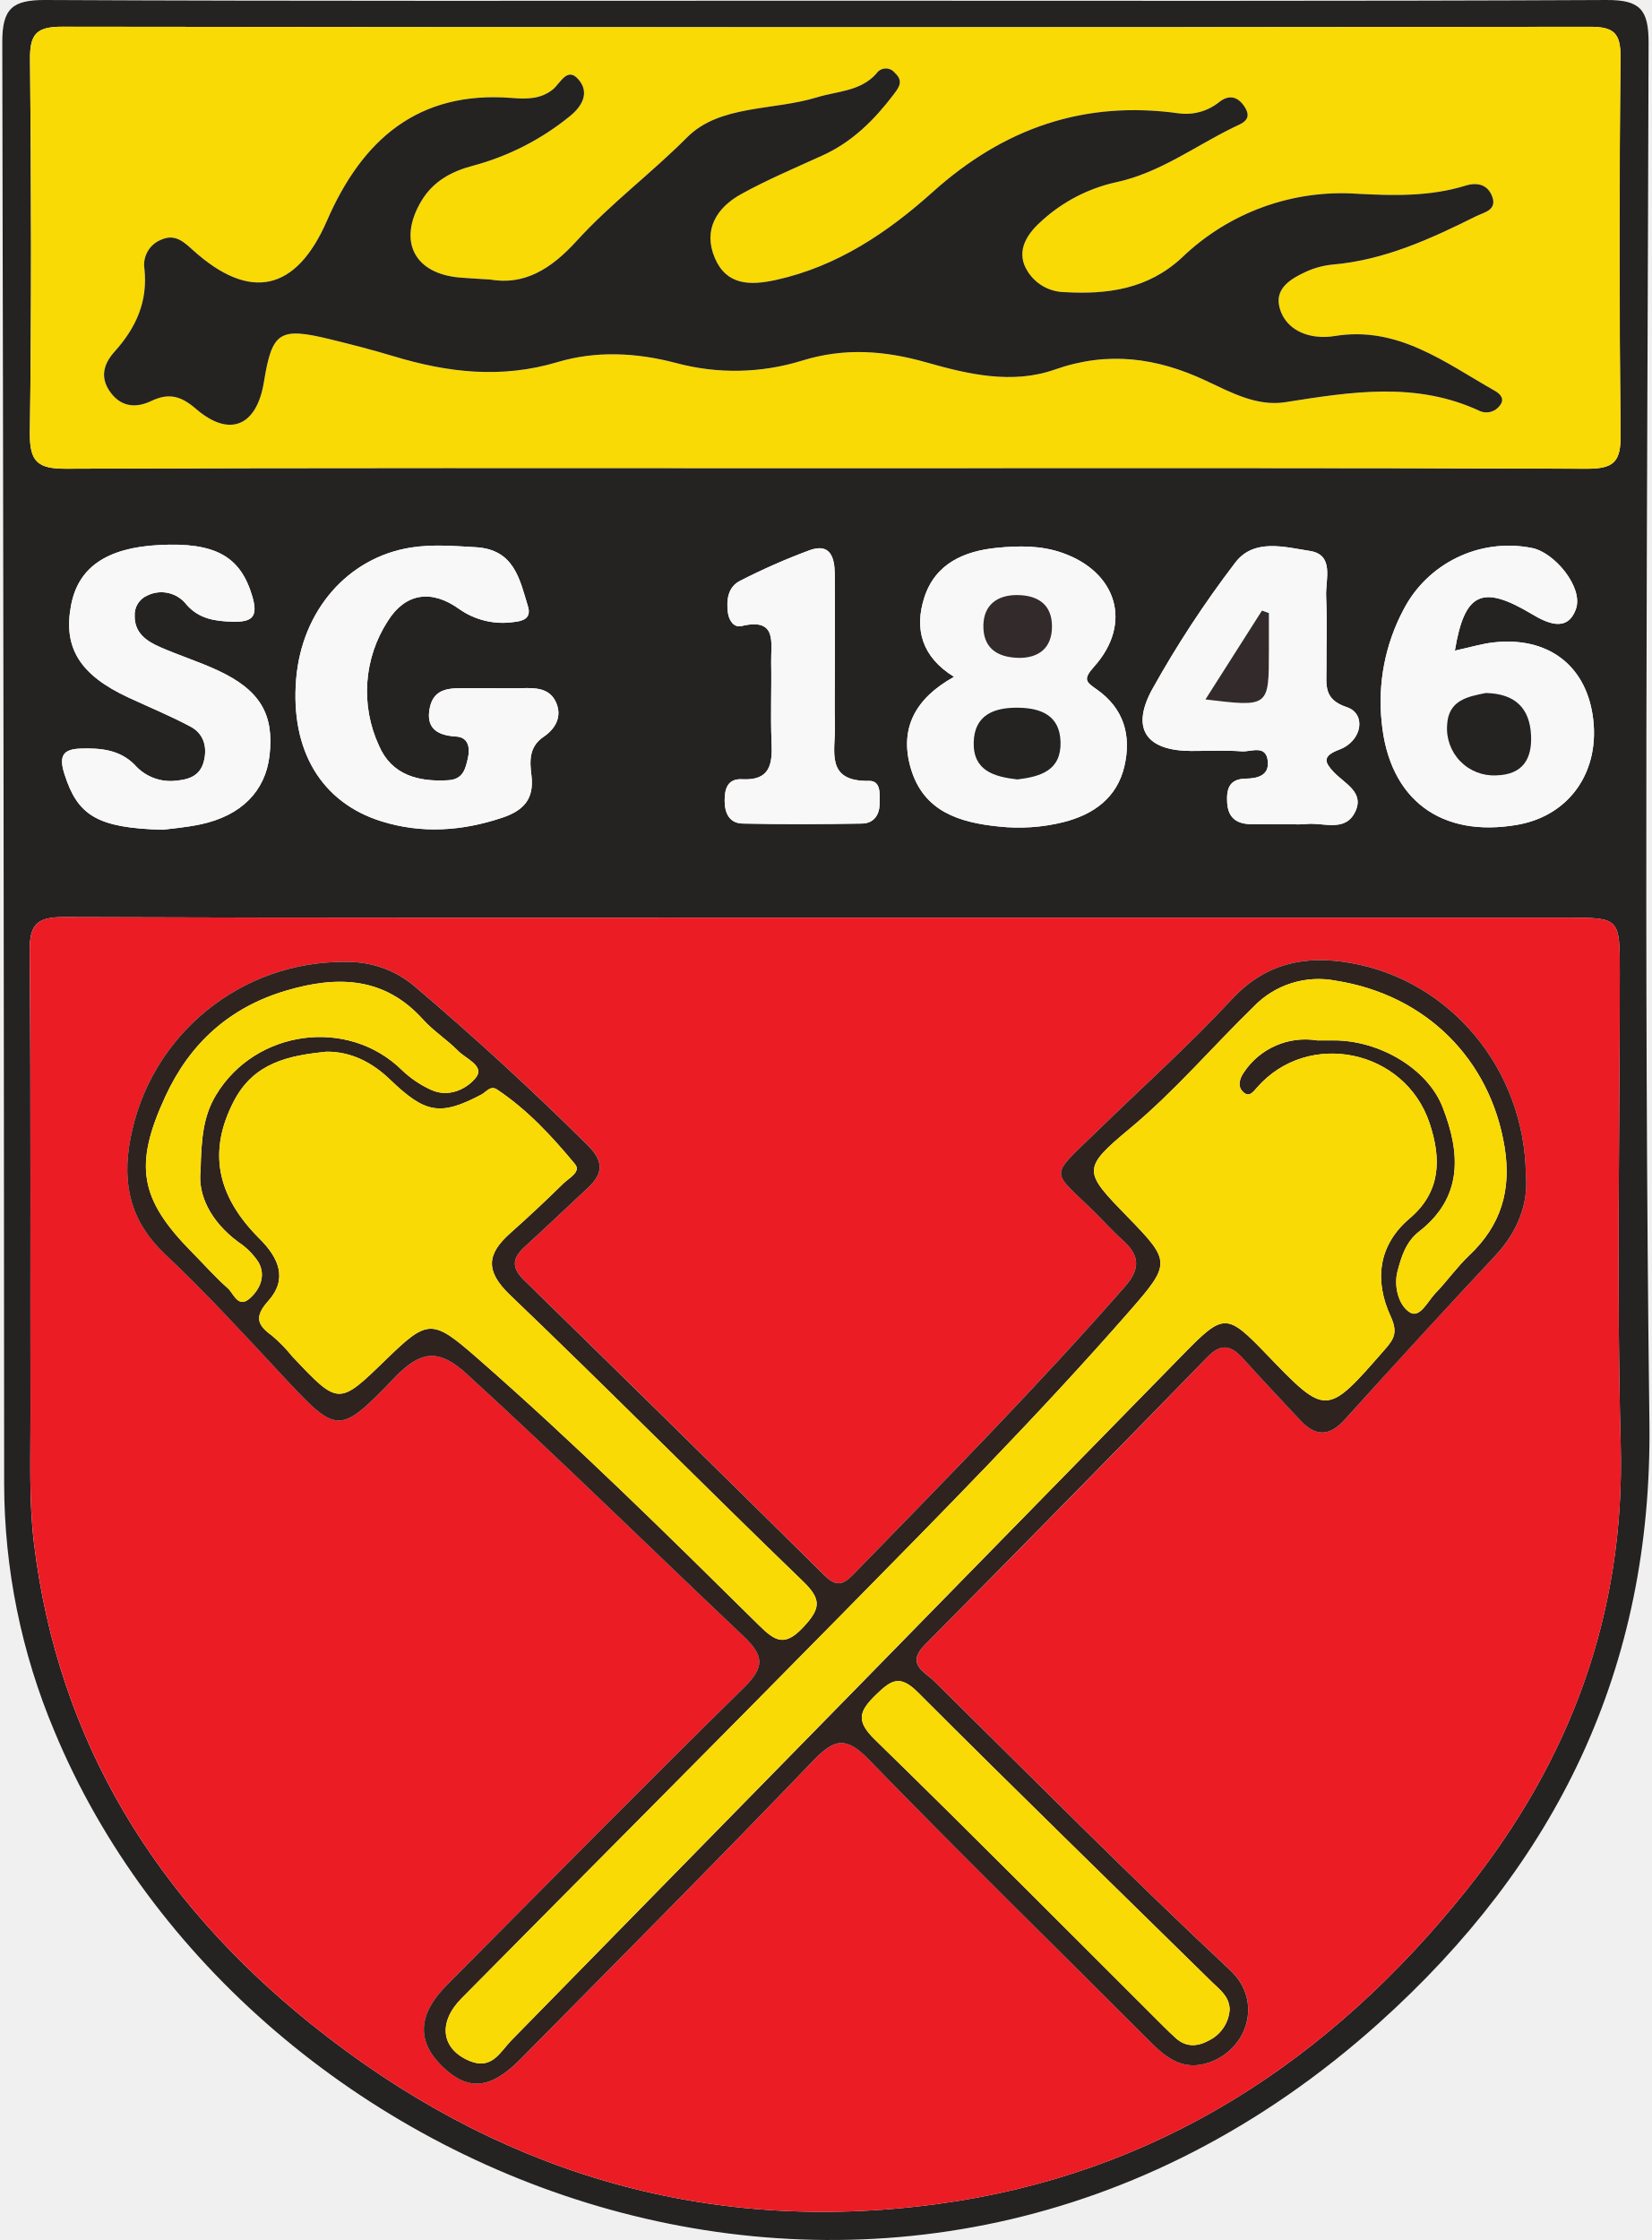
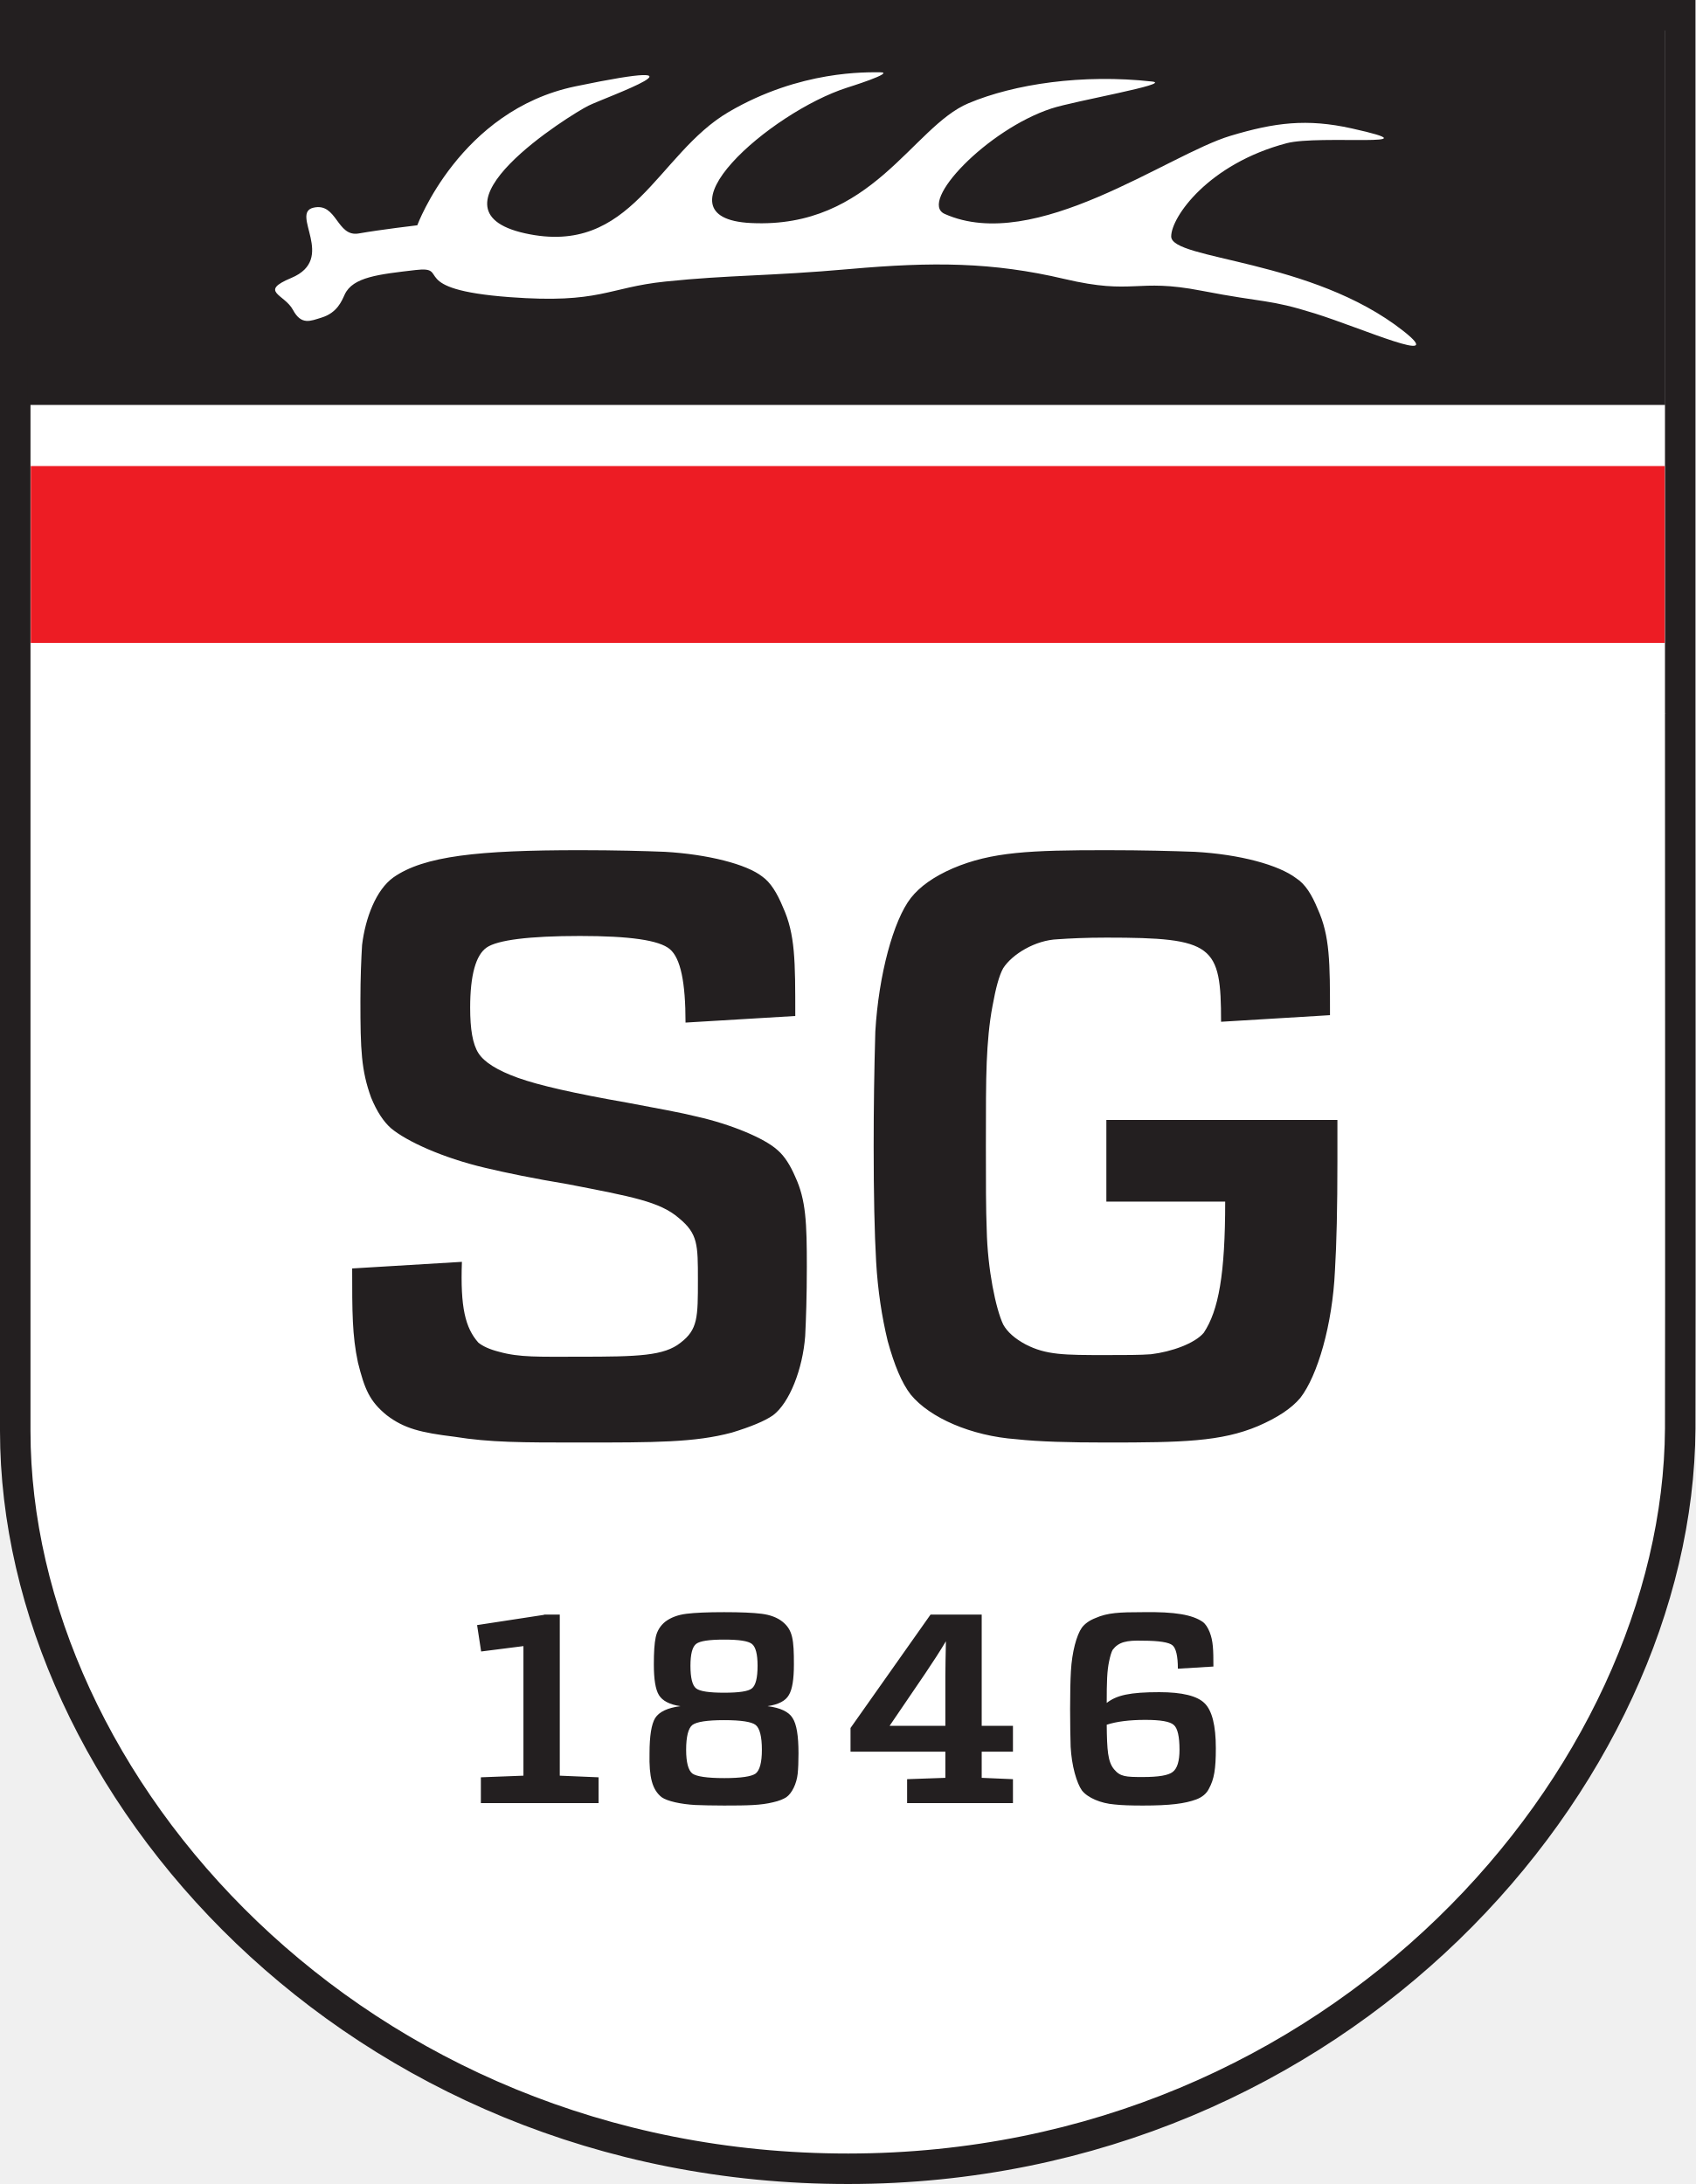
- <svg xmlns="http://www.w3.org/2000/svg" id="Ebene_1" data-name="Ebene 1" viewBox="0 0 295 400">
-   <defs>
-     <style>.cls-1{fill:#f8f8f8;}.cls-2{fill:#252222;}.cls-3{fill:#eb1c24;}.cls-4{fill:#f9da04;}.cls-5{fill:#2e231f;}.cls-6{fill:#322a2b;}</style>
-   </defs>
-   <path class="cls-1" d="M147.5.126c-46.465,0-92.931.1-139.4-.126C2.2-.028.389,1.523.407,7.579Q.8,136.262.74,264.947a114.158,114.158,0,0,0,8.944,44.123c34.156,82.325,151.768,128.3,236.565,52.2,31.749-28.494,48.884-63.3,48.33-107.234-1.036-82.112-.359-164.246-.149-246.37C294.446,1.677,292.894-.029,286.9,0,240.435.227,193.97.126,147.5.126Z" />
-   <path class="cls-2" d="M147.5.126c46.465,0,92.931.1,139.4-.125,5.994-.029,7.546,1.677,7.531,7.666-.21,82.124-.886,164.259.149,246.37.554,43.936-16.581,78.74-48.33,107.234-84.8,76.1-202.41,30.126-236.565-52.2A114.158,114.158,0,0,1,.74,264.947Q.686,136.263.407,7.579C.389,1.523,2.2-.028,8.109,0,54.573.227,101.039.126,147.5.126Zm.132,163.746c-45.37,0-90.741.073-136.11-.107-4.794-.019-6.262,1.158-6.22,6.094.236,27.652.076,55.308.138,82.962.017,7.554-.283,15.182.617,22.649,4.284,35.562,21.934,63.783,49.4,85.894,32.664,26.293,70.134,37.836,111.9,32.22,39.19-5.27,70.157-25.557,94.548-56.056,18.534-23.175,28.356-49.417,27.542-79.645-.756-28.066-.161-56.168-.161-84.255,0-9.755,0-9.756-9.436-9.756Zm-.362-80.286c45.368,0,90.736-.081,136.1.118,4.883.021,6.117-1.257,6.059-6.089q-.4-33.7-.017-67.4c.042-4.318-1.218-5.434-5.436-5.429q-136.427.165-272.854-.013c-4.558-.006-5.808,1.254-5.762,5.787.226,22.249.273,44.5-.026,66.753-.07,5.189,1.437,6.41,6.478,6.388C56.971,83.5,102.123,83.585,147.275,83.586Zm23.116,37.279c-6.936,3.84-9.854,9.263-7.69,16.452,2.287,7.594,8.621,9.555,15.67,10.275a33.126,33.126,0,0,0,11.577-.785c5.306-1.349,9.536-4.293,10.863-9.963,1.29-5.513-.105-10.335-4.909-13.714-1.874-1.318-2.6-1.755-.51-4.077,6.919-7.7,4.12-16.916-5.7-20.342-3.791-1.323-7.672-1.264-11.532-.9-5.928.564-11.116,2.8-13.085,8.906C163.282,112.287,164.6,117.3,170.391,120.865Zm-82.406,2.029c-1.509,0-3.018.006-4.527,0-2.844-.013-5.925-.195-6.688,3.464-.757,3.632,1.243,4.968,4.705,5.167,2.348.135,2.474,2.263,2.078,3.939-.415,1.756-.8,3.7-3.47,3.863-5.417.337-10.159-.958-12.4-6.182a23.081,23.081,0,0,1,1.6-22.276c3.1-4.934,7.75-5.694,12.723-2.122a13.5,13.5,0,0,0,9.755,2.329c1.618-.155,3.178-.655,2.541-2.762-1.49-4.923-2.478-10.216-9.362-10.6-3.886-.217-7.744-.549-11.6.07-11.223,1.8-19.421,11.233-20.444,23.46-1.062,12.7,4.455,22.051,15.221,25.416,7.227,2.258,14.417,1.752,21.589-.643,3.812-1.273,5.732-3.343,5.21-7.56-.31-2.5-.491-5.09,2.2-6.909,2.062-1.393,3.345-3.592,2.18-6.151-1.173-2.578-3.7-2.577-6.135-2.512C91.435,122.931,89.71,122.894,87.985,122.894Zm171.852-6.71c1.74-10.493,4.917-11.8,13.729-6.539,2.638,1.573,6.367,3.421,7.9-.921,1.349-3.825-3.867-10.186-7.992-10.894a21.18,21.18,0,0,0-22.853,11.118,34.977,34.977,0,0,0-3.847,20.074c1.338,13.775,10.629,20.665,24.282,18.251,9.4-1.662,14.906-9.737,13.379-19.62-1.393-9.021-8.13-14-17.674-12.938C264.648,114.95,262.583,115.588,259.837,116.184ZM29.053,148.169c1.2-.164,4-.379,6.733-.957,7.293-1.541,11.609-5.931,12.345-12.3.852-7.371-1.714-11.717-9.272-15.214-3.322-1.537-6.838-2.647-10.2-4.112-2.429-1.059-4.657-2.509-4.61-5.614a3.729,3.729,0,0,1,2.257-3.632,5.665,5.665,0,0,1,7,1.633c2.215,2.526,5.035,2.959,8.18,3.043,3.414.092,4.673-.737,3.587-4.461-2.087-7.158-6.529-9.774-16.744-9.226-9.265.5-14.343,3.977-15.636,10.717-1.46,7.613,1.548,12.471,10.234,16.509,3.707,1.723,7.5,3.28,11.1,5.2,2.342,1.252,3.022,3.6,2.381,6.165-.709,2.833-2.966,3.354-5.493,3.538a8.52,8.52,0,0,1-6.9-2.922c-2.686-2.687-6.1-2.974-9.626-2.863-3.233.1-3.889,1.4-2.88,4.569C13.845,145.551,17.266,147.86,29.053,148.169Zm201.489-.987a19.584,19.584,0,0,0,2.586-.017c3.045-.409,6.994,1.546,8.847-2.089,1.838-3.605-1.858-5.131-3.831-7.259-1.509-1.628-2.112-2.778,1.037-3.953,4.136-1.543,4.857-6.426,1.348-7.584-4.2-1.386-3.619-3.967-3.632-6.842-.02-4.314.137-8.635-.056-12.94-.134-2.992,1.541-7.432-2.925-8.118-4.446-.682-10.019-2.311-13.342,2.139A186.334,186.334,0,0,0,205.721,123.2c-3.8,7.034-.909,10.875,7.014,10.9,3.02.008,6.052-.154,9.055.07,1.64.122,4.3-1.282,4.633,1.729.287,2.591-1.855,3.118-3.928,3.145-3.03.038-3.479,1.914-3.325,4.342.17,2.682,1.744,3.765,4.253,3.784C225.8,147.187,228.169,147.172,230.542,147.182Zm-81.442-27.9c0-5.606.042-11.213-.017-16.819-.031-2.894-.79-5.551-4.5-4.208a114.515,114.515,0,0,0-12.4,5.457c-2.162,1.088-2.48,3.379-2.192,5.656.181,1.429,1.077,2.754,2.426,2.429,6.473-1.561,5.24,3.034,5.308,6.485.094,4.742-.134,9.494.072,14.229.17,3.9-.208,6.913-5.258,6.639-2.561-.139-3.144,1.65-3.122,3.886.022,2.267.907,3.979,3.222,4.026,7.111.144,14.229.124,21.34,0,1.952-.035,3.086-1.426,3.107-3.448.017-1.686.337-4.213-1.885-4.17-7.894.155-5.987-5.4-6.089-9.812C149.036,126.184,149.1,122.733,149.1,119.283Z" />
-   <path class="cls-3" d="M147.636,163.871H279.858c9.435,0,9.436,0,9.436,9.756,0,28.086-.595,56.189.161,84.255.814,30.228-9.008,56.47-27.542,79.645-24.391,30.5-55.358,50.786-94.548,56.056-41.768,5.616-79.238-5.927-111.9-32.22-27.468-22.111-45.118-50.331-49.4-85.894-.9-7.467-.6-15.095-.617-22.649-.062-27.654.1-55.309-.138-82.962-.042-4.936,1.426-6.113,6.22-6.094C56.9,163.944,102.266,163.871,147.636,163.871Zm124.876,45.916c-.228-18.931-13.565-34.761-31.337-37.842-8.1-1.4-15.146.008-21.189,6.515-7.637,8.225-16.039,15.738-24.089,23.581-8.738,8.513-8.211,6.662-.3,14.505,1.689,1.673,3.287,3.445,5.049,5.036,2.96,2.673,2.984,5.07.278,8.157-15.539,17.726-32.079,34.5-48.5,51.385-1.889,1.942-3.127,2.232-5.2.175q-26.72-26.46-53.636-52.723c-2.26-2.207-2.1-3.9.087-5.9,3.829-3.495,7.585-7.071,11.373-10.611,2.732-2.553,2.769-4.734-.08-7.558q-14.976-14.848-31.036-28.488a18.335,18.335,0,0,0-11.936-4.249,38.717,38.717,0,0,0-38.722,31.707c-1.5,8.047.064,14.7,6.27,20.541,7.231,6.8,13.954,14.159,20.734,21.427,10.032,10.755,10.156,10.991,20.326.443,4.488-4.655,7.735-5.151,12.758-.555,16.748,15.322,32.929,31.229,49.414,46.82,3.654,3.455,3.863,5.5.151,9.145-17.88,17.574-35.487,35.426-53.156,53.214-5.206,5.242-5.376,10.064-.69,14.563,4.544,4.363,8.545,4.028,13.885-1.38,17.462-17.688,35.01-35.295,52.215-53.23,3.859-4.023,5.9-4.483,10.039-.219,16.558,17.057,33.572,33.671,50.364,50.5,2.914,2.921,5.9,5.055,10.3,3.574,6.913-2.331,9.737-10.964,3.864-16.46-17.986-16.828-35.336-34.337-52.873-51.642-1.742-1.719-5.154-3.035-1.645-6.565q25.365-25.525,50.436-51.341c2.526-2.6,4.289-2,6.372.31,3.329,3.689,6.756,7.289,10.138,10.93,2.746,2.957,5.2,3.073,8.076-.135q13.2-14.713,26.744-29.118C271.1,219.92,272.986,214.908,272.513,209.787Z" />
-   <path class="cls-4" d="M147.275,83.585c-45.152,0-90.3-.082-135.455.114-5.042.022-6.548-1.2-6.478-6.388.3-22.248.252-44.5.026-66.753-.046-4.533,1.2-5.793,5.762-5.787q136.427.194,272.854.013c4.218-.005,5.478,1.111,5.436,5.429q-.33,33.7.017,67.4c.057,4.832-1.176,6.11-6.059,6.089C238.011,83.5,192.643,83.586,147.275,83.585ZM87.527,49.915c-2.39-.151-3.9-.22-5.41-.347-8.146-.69-11.087-6.5-6.91-13.594,2.12-3.6,5.434-5.383,9.343-6.4a46.255,46.255,0,0,0,17.171-8.78c2.346-1.863,3.6-4.335,1.548-6.652-1.978-2.228-3.184.713-4.483,1.79-2.231,1.849-4.854,1.762-7.412,1.562C74.628,16.179,64.675,24.975,58.4,39.4c-5.5,12.647-13.75,14.462-23.913,5.286-1.639-1.479-3.209-3-5.686-1.891A4.808,4.808,0,0,0,25.8,48.027c.623,5.813-1.507,10.511-5.307,14.731-1.833,2.035-2.728,4.4-.928,7.061,1.95,2.886,4.69,3.1,7.419,1.8,3.192-1.516,5.322-.935,8.038,1.406,5.99,5.161,10.831,3.063,12.114-4.806,1.472-9.025,2.747-9.86,11.954-7.6,3.773.925,7.54,1.9,11.258,3.017,9.674,2.915,19.2,4.037,29.268,1.024,6.785-2.03,14-1.715,21.137.175a40.517,40.517,0,0,0,22.444-.411c7.627-2.376,14.819-1.817,22.262.3,7.522,2.139,15.345,3.949,22.953,1.271,9.457-3.329,18.191-2.121,26.954,1.986,4.487,2.1,9.107,4.648,14.2,3.846,11.762-1.854,23.418-3.75,34.828,1.622a2.974,2.974,0,0,0,3.5-1.05c.88-1.111.123-2.018-.892-2.591-8.937-5.047-17.341-11.659-28.653-9.788a11.912,11.912,0,0,1-3.232.083c-3.313-.372-5.9-2.261-6.626-5.329-.775-3.286,2.042-4.977,4.637-6.184a14.95,14.95,0,0,1,4.917-1.34c9.243-.8,17.465-4.585,25.589-8.631,1.351-.673,3.763-1.06,2.893-3.467-.776-2.146-2.617-2.666-4.793-1.992-6.309,1.955-12.818,1.8-19.271,1.453A41.109,41.109,0,0,0,211.093,46C204.987,51.684,197.7,52.619,190,52.167a7.887,7.887,0,0,1-7.1-4.925c-1.14-3.147.883-5.831,3.246-7.9a29.005,29.005,0,0,1,13.116-6.781c7.817-1.656,14.09-6.432,21.047-9.816,1.4-.68,3.55-1.318,1.909-3.75-1.213-1.8-2.726-2.088-4.4-.83a9.492,9.492,0,0,1-7.263,2.086c-16.914-2.367-31.28,2.632-43.979,14.037-8.033,7.215-17,13.277-27.958,15.7-4.744,1.05-8.891.943-10.96-3.905-2.132-5,.287-8.971,4.674-11.4,4.712-2.607,9.711-4.7,14.619-6.947,5.274-2.41,9.2-6.332,12.641-10.868.986-1.3,1.8-2.4.208-3.855a2.036,2.036,0,0,0-3.31.155c-2.856,3.176-6.951,3.1-10.625,4.226-7.788,2.394-17.344,1.3-23.17,7.15C116.313,30.964,109.022,36.387,103,43.019,98.306,48.183,93.525,50.963,87.527,49.915Z" />
-   <path class="cls-1" d="M170.391,120.865c-5.786-3.566-7.109-8.578-5.315-14.146,1.969-6.11,7.157-8.342,13.085-8.906,3.86-.368,7.741-.426,11.532.9,9.819,3.426,12.618,12.645,5.7,20.342-2.087,2.322-1.364,2.759.51,4.077,4.8,3.379,6.2,8.2,4.909,13.714-1.327,5.67-5.557,8.614-10.863,9.963a33.126,33.126,0,0,1-11.577.785c-7.049-.719-13.383-2.681-15.67-10.275C160.537,130.128,163.455,124.7,170.391,120.865Zm11.328,18.321c4.112-.513,7.837-1.581,7.687-6.727-.137-4.7-3.482-6.013-7.485-6.083-4.258-.074-7.912,1.194-8.022,6.207C173.786,137.673,177.618,138.718,181.719,139.186Zm.433-21.706c3.239-.038,5.736-1.643,5.728-5.634-.008-4.041-2.695-5.592-6.33-5.584-3.446.008-5.839,1.775-5.921,5.351C175.541,115.44,177.748,117.453,182.152,117.48Z" />
-   <path class="cls-1" d="M87.985,122.894c1.725,0,3.45.037,5.174-.009,2.434-.065,4.961-.066,6.135,2.512,1.165,2.559-.118,4.758-2.18,6.151-2.692,1.819-2.511,4.406-2.2,6.909.522,4.218-1.4,6.287-5.21,7.56-7.173,2.4-14.362,2.9-21.589.643-10.767-3.365-16.284-12.713-15.221-25.416,1.022-12.227,9.221-21.659,20.444-23.46,3.857-.619,7.714-.286,11.6-.07,6.884.384,7.872,5.677,9.362,10.6.638,2.107-.923,2.607-2.541,2.762A13.5,13.5,0,0,1,82,108.747c-4.972-3.572-9.62-2.812-12.723,2.122a23.081,23.081,0,0,0-1.6,22.276c2.242,5.223,6.984,6.519,12.4,6.182,2.672-.166,3.055-2.107,3.47-3.863.4-1.677.269-3.8-2.078-3.939-3.462-.2-5.463-1.535-4.705-5.167.763-3.659,3.844-3.476,6.688-3.464C84.967,122.9,86.476,122.894,87.985,122.894Z" />
-   <path class="cls-1" d="M259.837,116.184c2.746-.6,4.811-1.234,6.922-1.469,9.544-1.063,16.281,3.917,17.674,12.938,1.527,9.883-3.98,17.959-13.379,19.62-13.653,2.414-22.944-4.476-24.282-18.251a34.977,34.977,0,0,1,3.847-20.074,21.18,21.18,0,0,1,22.853-11.118c4.125.709,9.341,7.069,7.992,10.894-1.532,4.343-5.261,2.495-7.9.921C264.753,104.388,261.577,105.691,259.837,116.184Zm5.523,7.568c-3.131.629-6.711,1.229-6.912,5.731a8.365,8.365,0,0,0,8.787,8.976c4.736-.122,6.4-2.943,6.2-7.164C273.209,126.478,270.618,123.861,265.36,123.751Z" />
-   <path class="cls-1" d="M29.053,148.169c-11.787-.309-15.208-2.618-17.532-9.926-1.009-3.171-.352-4.467,2.88-4.569,3.527-.111,6.94.175,9.626,2.863a8.52,8.52,0,0,0,6.9,2.922c2.527-.184,4.784-.7,5.493-3.538.642-2.563-.039-4.913-2.381-6.165-3.6-1.925-7.4-3.481-11.1-5.2-8.686-4.038-11.694-8.9-10.234-16.509,1.292-6.74,6.37-10.221,15.636-10.717,10.215-.547,14.657,2.068,16.744,9.226,1.086,3.725-.173,4.553-3.587,4.461-3.145-.085-5.965-.517-8.18-3.043a5.665,5.665,0,0,0-7-1.633,3.729,3.729,0,0,0-2.257,3.632c-.047,3.1,2.181,4.555,4.61,5.614,3.358,1.465,6.875,2.575,10.2,4.112,7.558,3.5,10.124,7.843,9.272,15.214-.737,6.373-5.053,10.763-12.345,12.3C33.055,147.79,30.248,148,29.053,148.169Z" />
-   <path class="cls-1" d="M230.542,147.177c-2.373,0-4.746.01-7.118-.009-2.509-.02-4.083-1.1-4.253-3.784-.154-2.428.3-4.3,3.325-4.342,2.073-.026,4.215-.554,3.928-3.145-.333-3.011-2.993-1.607-4.633-1.729-3-.224-6.035-.062-9.055-.07-7.923-.022-10.813-3.863-7.014-10.9a186.334,186.334,0,0,1,14.855-22.681c3.322-4.45,8.9-2.822,13.342-2.139,4.466.686,2.791,5.126,2.925,8.118.193,4.305.036,8.626.056,12.94.013,2.875-.569,5.455,3.632,6.842,3.508,1.158,2.787,6.04-1.348,7.584-3.149,1.175-2.547,2.325-1.037,3.953,1.973,2.127,5.669,3.653,3.831,7.259-1.853,3.635-5.8,1.68-8.847,2.089A18.786,18.786,0,0,1,230.542,147.177ZM215.289,124.9c11.331,1.364,11.331,1.364,11.326-8.685q0-3.368,0-6.736l-1.235-.441Z" />
-   <path class="cls-1" d="M149.1,119.283c0,3.45-.064,6.9.016,10.35.1,4.408-1.8,9.967,6.089,9.812,2.221-.044,1.9,2.484,1.885,4.17-.021,2.022-1.155,3.413-3.107,3.448-7.112.126-14.229.146-21.34,0-2.316-.047-3.2-1.759-3.222-4.026-.022-2.236.562-4.025,3.122-3.886,5.05.274,5.428-2.736,5.258-6.639-.206-4.735.022-9.487-.072-14.229-.068-3.451,1.165-8.046-5.308-6.485-1.349.325-2.245-1-2.426-2.429-.288-2.277.03-4.568,2.192-5.656a114.515,114.515,0,0,1,12.4-5.457c3.706-1.343,4.466,1.314,4.5,4.208C149.142,108.07,149.1,113.676,149.1,119.283Z" />
-   <path class="cls-5" d="M272.513,209.787c.473,5.12-1.417,10.132-5.526,14.517q-13.516,14.425-26.744,29.118c-2.878,3.208-5.33,3.092-8.076.135-3.382-3.641-6.809-7.242-10.138-10.93-2.083-2.308-3.846-2.905-6.372-.31q-25.1,25.786-50.436,51.341c-3.508,3.531-.1,4.847,1.645,6.565,17.537,17.306,34.887,34.814,52.873,51.642,5.874,5.5,3.05,14.129-3.864,16.46-4.392,1.481-7.383-.653-10.3-3.574-16.791-16.832-33.806-33.445-50.364-50.5-4.139-4.264-6.18-3.8-10.039.219-17.205,17.935-34.753,35.542-52.215,53.23-5.339,5.408-9.34,5.743-13.885,1.38-4.686-4.5-4.517-9.322.69-14.563,17.669-17.788,35.276-35.64,53.156-53.214,3.712-3.649,3.5-5.69-.151-9.145-16.485-15.591-32.665-31.5-49.414-46.82-5.023-4.6-8.27-4.1-12.758.555-10.17,10.549-10.294,10.312-20.326-.443-6.78-7.269-13.5-14.624-20.734-21.427-6.206-5.839-7.772-12.494-6.27-20.541a38.717,38.717,0,0,1,38.722-31.707,18.335,18.335,0,0,1,11.936,4.249Q90,189.671,104.963,204.512c2.848,2.824,2.812,5.005.08,7.558-3.789,3.54-7.544,7.116-11.373,10.611-2.187,2-2.346,3.689-.087,5.9q26.9,26.274,53.636,52.723c2.077,2.057,3.316,1.767,5.2-.175,16.424-16.887,32.964-33.658,48.5-51.385,2.706-3.087,2.682-5.484-.278-8.157-1.762-1.591-3.36-3.362-5.049-5.036-7.914-7.843-8.441-5.993.3-14.505,8.05-7.843,16.452-15.356,24.089-23.581,6.042-6.507,13.087-7.919,21.189-6.515C258.948,175.027,272.284,190.856,272.513,209.787Zm-37.287-24c2.018,0,2.45,0,2.882,0,8.228-.045,16.827,5.031,19.518,11.878,3.23,8.219,3.689,16.125-4.191,22.26-2.4,1.872-3.189,4.617-3.853,7.128s.122,5.991,2.206,7.3c1.8,1.131,3.2-2,4.581-3.427,2.1-2.173,3.852-4.695,6.042-6.762,5.664-5.346,7.562-11.638,6.3-19.353-2.556-15.653-14.047-27.151-30.1-29.68a16.071,16.071,0,0,0-14.734,4.648c-7.4,7.207-14.081,15.086-22.092,21.748-8.669,7.209-8.294,7.66-.4,15.775,7.73,7.948,7.79,8.318.315,16.861-16.37,18.712-33.883,36.346-51.307,54.057-22.577,22.95-45.32,45.736-67.96,68.625-4.33,4.377-3.59,9.107,1.463,11.193,3.987,1.646,5.475-1.687,7.414-3.664q60.15-61.3,120.188-122.716c7.06-7.207,7.642-7.148,14.682.166,10.726,11.143,10.7,11.124,21.144-.843,1.631-1.87,2.38-3.013,1.022-5.962-2.857-6.2-2.316-12.58,3.4-17.433,5.667-4.808,5.666-10.743,3.556-17.053-4.4-13.145-21.667-16.726-30.756-6.382-.788.9-1.424,1.8-2.454.911-1.178-1.018-.692-2.469.042-3.541A13.17,13.17,0,0,1,235.226,185.784Zm-176.97,2.022c-6.708.7-12.92,1.918-16.513,8.873-4.481,8.675-3.3,16.645,4.631,24.541,3.43,3.415,5.04,7.181,1.559,11.065-2.536,2.83-2.037,4.3.662,6.234a27.412,27.412,0,0,1,3.606,3.706c8.272,8.771,8.271,8.772,16.667.623,7.558-7.336,8.279-7.406,16.374-.33,17.4,15.21,33.839,31.447,50.271,47.678,2.989,2.953,4.67,3.909,8.019.3,3.023-3.258,3.216-4.9-.092-8.089-17.557-16.934-34.713-34.286-52.338-51.148-4.5-4.3-4.166-7.326.035-11.056q4.84-4.3,9.455-8.847c.983-.965,3.25-2.094,2.106-3.474-4.113-4.961-8.508-9.726-13.941-13.336-1.161-.771-1.891.436-2.793.914-7.382,3.907-10.052,3.318-16.293-2.671C66.567,189.811,62.808,187.755,58.256,187.806Zm161.36,170.981c-.1-2.354-1.793-3.505-3.149-4.838-17.519-17.224-35.146-34.34-52.507-51.722-3.241-3.245-4.773-2.252-7.513.4-3.077,2.982-3.6,4.705-.169,8.046,17.286,16.846,34.274,34,51.37,51.038.762.76,1.536,1.51,2.334,2.232,1.878,1.7,3.944,1.519,5.973.4A6.645,6.645,0,0,0,219.616,358.787ZM35.823,209.059c.131-5.87.5-9.743,2.733-13.482,7-11.707,23.561-14,33.248-4.47a18.688,18.688,0,0,0,5.206,3.514c3.139,1.452,6.387-.186,7.989-2.2,1.635-2.055-1.79-3.35-3.182-4.765-1.963-1.994-4.4-3.535-6.268-5.606-6.914-7.677-15.319-7.84-24.368-5.181-10.146,2.981-17.276,9.407-21.672,18.969-5.635,12.257-4.6,18.282,4.779,27.775,2.125,2.149,4.13,4.431,6.39,6.426,1.072.946,1.837,3.7,3.966,1.784,1.817-1.634,2.855-4.019,1.54-6.4a12.53,12.53,0,0,0-3.619-3.629C37.652,218.156,35.3,213.409,35.823,209.059Z" />
-   <path class="cls-2" d="M87.527,49.915c6,1.049,10.778-1.732,15.47-6.9,6.025-6.632,13.316-12.055,19.707-18.477,5.826-5.854,15.382-4.756,23.17-7.15,3.674-1.129,7.769-1.05,10.625-4.226a2.036,2.036,0,0,1,3.31-.155c1.592,1.453.778,2.555-.208,3.855-3.439,4.536-7.367,8.458-12.641,10.868-4.908,2.243-9.907,4.339-14.619,6.947-4.387,2.427-6.806,6.4-4.674,11.4,2.069,4.849,6.216,4.955,10.96,3.905,10.96-2.425,19.925-8.488,27.958-15.7,12.7-11.406,27.065-16.4,43.979-14.037a9.492,9.492,0,0,0,7.263-2.086c1.669-1.258,3.183-.967,4.4.83,1.641,2.432-.511,3.07-1.909,3.75-6.957,3.384-13.23,8.16-21.047,9.816a29.005,29.005,0,0,0-13.116,6.781c-2.363,2.074-4.385,4.757-3.246,7.9a7.887,7.887,0,0,0,7.1,4.925c7.7.452,14.983-.483,21.089-6.169a41.109,41.109,0,0,1,31.358-11.387c6.453.344,12.962.5,19.271-1.453,2.177-.674,4.017-.154,4.793,1.992.87,2.407-1.542,2.794-2.893,3.467-8.123,4.046-16.345,7.831-25.589,8.631a14.95,14.95,0,0,0-4.917,1.34c-2.595,1.208-5.412,2.9-4.637,6.184.724,3.068,3.313,4.957,6.626,5.329a11.912,11.912,0,0,0,3.232-.083c11.313-1.871,19.716,4.741,28.653,9.788,1.015.573,1.772,1.48.892,2.591a2.974,2.974,0,0,1-3.5,1.05c-11.41-5.372-23.065-3.476-34.828-1.622-5.088.8-9.708-1.743-14.2-3.846-8.763-4.107-17.5-5.315-26.954-1.986-7.609,2.679-15.432.869-22.953-1.271-7.443-2.117-14.635-2.675-22.262-.3a40.517,40.517,0,0,1-22.444.411c-7.137-1.889-14.352-2.2-21.137-.175-10.071,3.013-19.594,1.891-29.268-1.024-3.718-1.121-7.485-2.093-11.258-3.017C49.88,58.361,48.6,59.2,47.133,68.221c-1.283,7.869-6.124,9.967-12.114,4.806-2.716-2.341-4.846-2.922-8.038-1.406-2.728,1.3-5.469,1.084-7.419-1.8-1.8-2.664-.9-5.026.928-7.061,3.8-4.22,5.929-8.918,5.307-14.731A4.808,4.808,0,0,1,28.8,42.8c2.477-1.109,4.048.411,5.686,1.891C44.653,53.862,52.9,52.048,58.4,39.4,64.675,24.975,74.628,16.179,91.374,17.49c2.558.2,5.181.287,7.412-1.562,1.3-1.077,2.505-4.018,4.483-1.79,2.057,2.317.8,4.789-1.548,6.652A46.255,46.255,0,0,1,84.55,29.57c-3.909,1.021-7.223,2.8-9.343,6.4-4.177,7.1-1.236,12.9,6.91,13.594C83.625,49.695,85.137,49.763,87.527,49.915Z" />
-   <path class="cls-2" d="M181.719,139.186c-4.1-.468-7.933-1.513-7.82-6.6.111-5.013,3.764-6.281,8.022-6.207,4,.07,7.348,1.38,7.485,6.083C189.556,137.6,185.831,138.673,181.719,139.186Z" />
-   <path class="cls-6" d="M182.152,117.48c-4.4-.027-6.611-2.041-6.523-5.867.082-3.576,2.474-5.343,5.921-5.351,3.635-.008,6.322,1.542,6.33,5.584C187.888,115.837,185.391,117.442,182.152,117.48Z" />
-   <path class="cls-2" d="M265.36,123.751c5.258.11,7.849,2.727,8.077,7.544.2,4.221-1.465,7.042-6.2,7.164a8.365,8.365,0,0,1-8.787-8.976C258.648,124.981,262.229,124.38,265.36,123.751Z" />
-   <path class="cls-6" d="M215.289,124.9l10.091-15.861,1.235.441q0,3.368,0,6.736C226.619,126.265,226.619,126.265,215.289,124.9Z" />
-   <path class="cls-4" d="M235.226,185.784a13.17,13.17,0,0,0-13.089,5.733c-.734,1.072-1.22,2.524-.042,3.541,1.03.89,1.667-.014,2.454-.911,9.089-10.344,26.36-6.763,30.756,6.382,2.11,6.31,2.111,12.245-3.556,17.053-5.72,4.853-6.261,11.231-3.4,17.433,1.358,2.949.609,4.092-1.022,5.962-10.439,11.967-10.418,11.985-21.144.843-7.041-7.314-7.623-7.374-14.682-.166Q151.4,303.009,91.309,364.37c-1.939,1.977-3.427,5.31-7.414,3.664-5.052-2.086-5.793-6.816-1.463-11.193,22.639-22.889,45.383-45.675,67.96-68.625,17.423-17.711,34.937-35.346,51.307-54.057,7.475-8.544,7.415-8.913-.315-16.861-7.892-8.115-8.267-8.566.4-15.775,8.012-6.662,14.695-14.54,22.092-21.748a16.071,16.071,0,0,1,14.734-4.648c16.054,2.529,27.545,14.027,30.1,29.68,1.26,7.715-.639,14.007-6.3,19.353-2.19,2.067-3.943,4.589-6.042,6.762-1.381,1.429-2.78,4.558-4.581,3.427-2.083-1.308-2.873-4.775-2.206-7.3s1.448-5.256,3.853-7.128c7.88-6.135,7.42-14.042,4.191-22.26-2.691-6.847-11.29-11.922-19.518-11.878C237.676,185.786,237.244,185.784,235.226,185.784Z" />
-   <path class="cls-4" d="M58.26,187.8c4.549-.047,8.308,2.008,11.411,4.986,6.242,5.989,8.912,6.579,16.293,2.671.9-.478,1.632-1.686,2.793-.914,5.433,3.61,9.827,8.375,13.941,13.336,1.144,1.38-1.124,2.509-2.106,3.474q-4.618,4.536-9.455,8.847c-4.2,3.73-4.532,6.754-.035,11.056,17.625,16.862,34.78,34.214,52.338,51.148,3.308,3.191,3.115,4.831.092,8.089-3.348,3.608-5.03,2.653-8.019-.3-16.432-16.231-32.87-32.468-50.271-47.678-8.095-7.076-8.816-7.006-16.374.33C60.473,251,60.473,251,52.2,242.224a27.412,27.412,0,0,0-3.606-3.706c-2.7-1.935-3.2-3.4-.662-6.234,3.481-3.885,1.871-7.65-1.559-11.065-7.931-7.9-9.112-15.866-4.631-24.541C45.336,189.724,51.548,188.508,58.26,187.8Z" />
-   <path class="cls-4" d="M219.616,358.787a6.645,6.645,0,0,1-3.66,5.558c-2.029,1.121-4.1,1.3-5.973-.4-.8-.722-1.571-1.473-2.334-2.232-17.1-17.041-34.084-34.192-51.37-51.038-3.428-3.34-2.908-5.064.169-8.046,2.74-2.655,4.272-3.649,7.513-.4,17.36,17.383,34.987,34.5,52.507,51.722C217.823,355.282,219.513,356.433,219.616,358.787Z" />
-   <path class="cls-4" d="M35.823,209.059c-.527,4.35,1.829,9.1,6.743,12.739a12.53,12.53,0,0,1,3.619,3.629c1.315,2.378.277,4.763-1.54,6.4-2.129,1.914-2.894-.838-3.966-1.784-2.26-1.995-4.265-4.276-6.39-6.426-9.383-9.493-10.414-15.518-4.779-27.775,4.4-9.562,11.526-15.989,21.672-18.969,9.049-2.658,17.454-2.5,24.368,5.181,1.864,2.07,4.305,3.612,6.268,5.606,1.393,1.415,4.818,2.71,3.182,4.765-1.6,2.013-4.85,3.651-7.989,2.2a18.688,18.688,0,0,1-5.206-3.514c-9.688-9.535-26.251-7.238-33.248,4.47C36.321,199.316,35.954,203.189,35.823,209.059Z" />
+ <svg xmlns="http://www.w3.org/2000/svg" width="265.552" height="342.107">
+   <path d="M263.141 111.713s.052 103.18 0 112.044c-.322 54.602-53.24 115.914-130.286 115.962-77.289.05-130.468-60.223-130.468-115.581V2.387h260.754v109.326" fill="#fff" stroke-width="3.581" />
+   <path d="M263.141 111.713s.052 103.18 0 112.044c-.322 54.602-53.24 115.914-130.286 115.962-77.289.05-130.468-60.223-130.468-115.581V2.387h260.754v109.326" fill="none" stroke="#231f20" stroke-width="4.775" />
+   <path d="M260.788 63.429V4.58H4.244v58.848zm-54.88-14.334c-7.29-2.281-7.733-1.614-17.75-3.557-10.357-2.01-10.434.75-21.469-1.843-11.285-2.657-20.658-2.698-33.569-1.557-12.912 1.145-18.757.91-28.91 1.963-9.062.937-10.183 3.51-24.407 2.442-16.387-1.229-9.029-4.921-14.735-4.244-5.705.672-9.816 1.078-11.086 3.839-.467 1.015-1.173 2.859-3.624 3.61-1.745.535-3.162 1.243-4.482-1.214-1.32-2.464-5.412-2.844-.25-5 7.147-2.99-.249-10.136 3.46-11 3.707-.86 3.627 4.64 7.094 4.036 3.467-.61 9.172-1.281 9.172-1.281s6.65-17.99 24.73-21.755c23.353-4.865 4.774 1.687 2.077 3.02-2.699 1.328-26.747 16.25-9.952 19.99C99 40.277 102.855 24.141 114.105 17.548c11.252-6.594 21.704-6.214 23.711-6.224 2.619-.016-5.155 2.406-5.155 2.406-12.08 3.87-30.946 20.438-15.037 21.208 18.95.923 25.232-15.052 34.04-18.76 7.195-3.032 17.887-4.614 28.77-3.406 3.3.365-12.135 3.021-15.805 4.234-10.009 3.302-20.874 14.635-16.674 16.506 14.141 6.306 34.908-9.287 44.74-12.235 6.954-2.088 11.953-2.73 19.008-1.161 13.982 3.109-5.084.969-10.199 2.317-12.287 3.245-18.081 11.584-18.081 14.604 0 3.71 22.021 3.48 36.394 14.839 7.062 5.584-6.62-.506-13.909-2.782" fill="#231f20" stroke-width=".1" />
+   <path d="M4.82 100.707h255.895V73.002H4.82z" fill="#ed1c24" stroke-width=".1" />
+   <path d="M90.82 133.173c-15.895 0-24.424.904-29.206 4.264-2.714 1.938-4.393 6.332-4.91 10.597-.13 2.196-.259 5.04-.259 8.787 0 7.625.13 10.856 1.68 15.12.905 2.197 1.938 3.748 3.101 4.782 2.456 2.067 8.142 4.652 14.733 6.203 3.23.775 7.625 1.68 13.052 2.584 9.95 1.939 14.345 2.715 17.317 5.299 2.972 2.456 2.972 4.136 2.972 9.692 0 5.816 0 7.754-2.713 9.822-2.586 2.067-6.59 2.196-15.896 2.196-6.332 0-9.304.13-12.535-.774-1.551-.388-2.585-.906-3.23-1.422-2.068-2.326-2.844-5.557-2.586-12.665l-17.187 1.035c0 6.848 0 10.466.905 14.732 1.033 4.134 1.808 6.073 4.522 8.27 2.714 2.068 5.299 2.714 10.597 3.36 5.558.904 10.598.904 19.514.904 12.018 0 18.093 0 23.908-1.55 2.972-.904 5.17-1.81 6.461-2.714 2.585-1.938 4.652-7.237 5.04-12.406.13-2.584.259-6.203.259-10.855 0-6.85-.13-10.468-1.81-14.087-.774-1.809-1.68-3.23-2.713-4.134-2.068-1.939-7.496-4.136-12.665-5.299-2.584-.647-6.203-1.293-10.984-2.197-8.142-1.422-13.828-2.714-17.059-3.878-3.23-1.162-5.299-2.454-6.203-3.876-.904-1.422-1.293-3.748-1.293-7.108 0-5.169.905-8.27 2.585-9.434 1.68-1.163 6.591-1.808 14.603-1.808 7.755 0 12.407.645 14.087 2.066 1.68 1.422 2.454 5.17 2.454 11.502l17.188-1.034c0-8.658 0-12.793-1.938-17.058-.904-2.196-1.939-3.876-3.23-4.782-2.456-1.938-8.53-3.489-15.25-3.877-3.23-.128-7.754-.257-13.31-.257m82.447 42.257v12.795h18.61c0 11.372-1.034 17.058-3.36 20.548-1.422 1.68-5.04 2.972-8.271 3.36-1.68.128-4.006.128-6.979.128-6.59 0-9.433 0-12.664-1.68-1.68-.904-2.843-1.938-3.49-3.102-1.162-2.454-2.454-8.658-2.583-14.861-.13-3.101-.13-7.495-.13-13.052 0-5.687 0-10.08.13-13.181.13-3.102.386-6.075.904-8.788.517-2.843 1.033-4.782 1.68-5.944 1.421-2.198 5.04-4.395 8.53-4.524 1.808-.13 4.392-.259 7.623-.259 16.8 0 17.964 1.164 17.964 13.183l17.059-1.035c0-8.27 0-12.405-1.939-16.67-.905-2.198-1.939-3.878-3.36-4.782-2.715-2.068-8.788-3.748-15.896-4.136-3.49-.128-8.012-.257-13.828-.257-11.888 0-17.963.257-24.036 2.842-2.972 1.292-5.17 2.843-6.59 4.652-2.715 3.49-5.04 12.019-5.558 20.936a615.372 615.372 0 00-.259 17.963c0 7.495.13 13.57.388 18.092.26 4.523.904 8.659 1.81 12.407 1.033 3.748 2.197 6.59 3.618 8.4 2.972 3.618 9.434 6.461 16.542 6.978 3.49.387 8.27.516 14.085.516 11.89 0 17.964-.129 23.779-2.584 2.973-1.292 5.17-2.714 6.59-4.394 2.715-3.488 5.04-11.502 5.428-19.902.26-4.264.388-9.95.388-17.186v-6.463h-36.185M87.667 278.146v-25.234h-2.444l-.043.043-10.462 1.603.634 4.136 6.624-.844v20.296l-6.667.254v4.045h18.435V278.4zm32.537-10.89c1.728-.251 2.824-.842 3.33-1.727.547-.886.8-2.49.8-4.812 0-3.843-.167-5.402-1.811-6.709-.802-.631-1.898-1.054-3.247-1.222-1.308-.168-3.292-.253-5.867-.253-2.576 0-4.56.085-5.909.253-1.35.168-2.445.59-3.29 1.222a4.194 4.194 0 00-1.517 2.445c-.21.97-.294 2.364-.294 4.264 0 2.321.253 3.926.801 4.812.548.885 1.644 1.476 3.372 1.728-2.024.253-3.33.885-3.963 1.855-.59.97-.886 2.827-.886 5.53-.084 3.758.422 5.696 1.897 6.876.885.632 3.036 1.096 5.272 1.221 1.14.043 2.617.085 4.517.085 3.756 0 5.742-.042 7.64-.506.968-.21 1.643-.506 2.106-.801.885-.634 1.602-2.111 1.77-3.672.086-.802.127-1.9.127-3.207 0-2.743-.295-4.557-.927-5.526-.59-.97-1.897-1.602-3.92-1.855zm-6.795-10.425c2.322 0 3.756.212 4.348.676.591.464.887 1.605.887 3.42 0 1.9-.296 3.083-.887 3.547-.549.464-2.026.676-4.348.676s-3.8-.212-4.39-.676c-.592-.464-.887-1.647-.887-3.547 0-1.815.295-2.956.887-3.42.59-.464 2.068-.676 4.39-.676zm0 21.695c-2.66 0-4.349-.254-4.982-.719-.632-.506-.97-1.73-.97-3.714 0-2.07.338-3.378.971-3.885.675-.506 2.321-.76 4.981-.76 2.66 0 4.306.254 4.94.76.632.507.97 1.815.97 3.885 0 1.984-.338 3.208-.97 3.714-.634.465-2.28.72-4.94.72zm45.231-4.142v-4.045h-4.895v-17.427h-8.012l-12.532 17.765v3.707h14.854v4.1l-5.992.21v3.75h16.577v-3.75l-4.895-.21v-4.1zm-19.32-4.045l5.57-8.185c1.223-1.815 2.32-3.503 3.249-5.064-.043 2.322-.084 4.136-.084 5.444v7.805zm42.236-5.274c-4.56 0-6.67.464-8.232 1.686 0-3.249.043-4.981.38-6.543.17-.8.337-1.391.548-1.772.93-1.222 2.153-1.517 4.73-1.433 2.531 0 4.094.254 4.642.718.55.462.844 1.686.844 3.668l5.565-.338c0-2.656-.04-4.005-.589-5.397-.296-.718-.633-1.268-1.096-1.606-1.603-1.094-4.259-1.6-9.367-1.515-3.673 0-5.53.085-7.428.926-.969.38-1.644.884-2.108 1.477-.842 1.182-1.56 3.838-1.728 6.834-.084 1.478-.126 3.464-.126 5.908 0 2.488.042 4.472.084 5.95.084 1.478.296 2.829.632 4.095.337 1.224.717 2.151 1.138 2.742.886 1.137 2.951 2.023 5.103 2.19 1.097.127 2.575.17 4.433.17 4.263 0 6.584-.295 8.396-.97.886-.337 1.56-.885 1.94-1.643.843-1.518 1.096-3.122 1.096-6.373 0-3.546-.59-5.908-1.77-7.046-1.139-1.138-3.499-1.728-7.087-1.728zm-2.575 13.292c-2.66 0-3.546-.042-4.517-1.224-.97-1.183-1.097-2.956-1.14-6.967 1.561-.507 3.588-.76 6.036-.76 2.407 0 3.884.253 4.476.802.59.507.887 1.815.887 3.885 0 1.73-.339 2.913-1.056 3.462-.676.548-2.238.802-4.686.802" fill="#231f20" stroke-width=".1" />
</svg>
